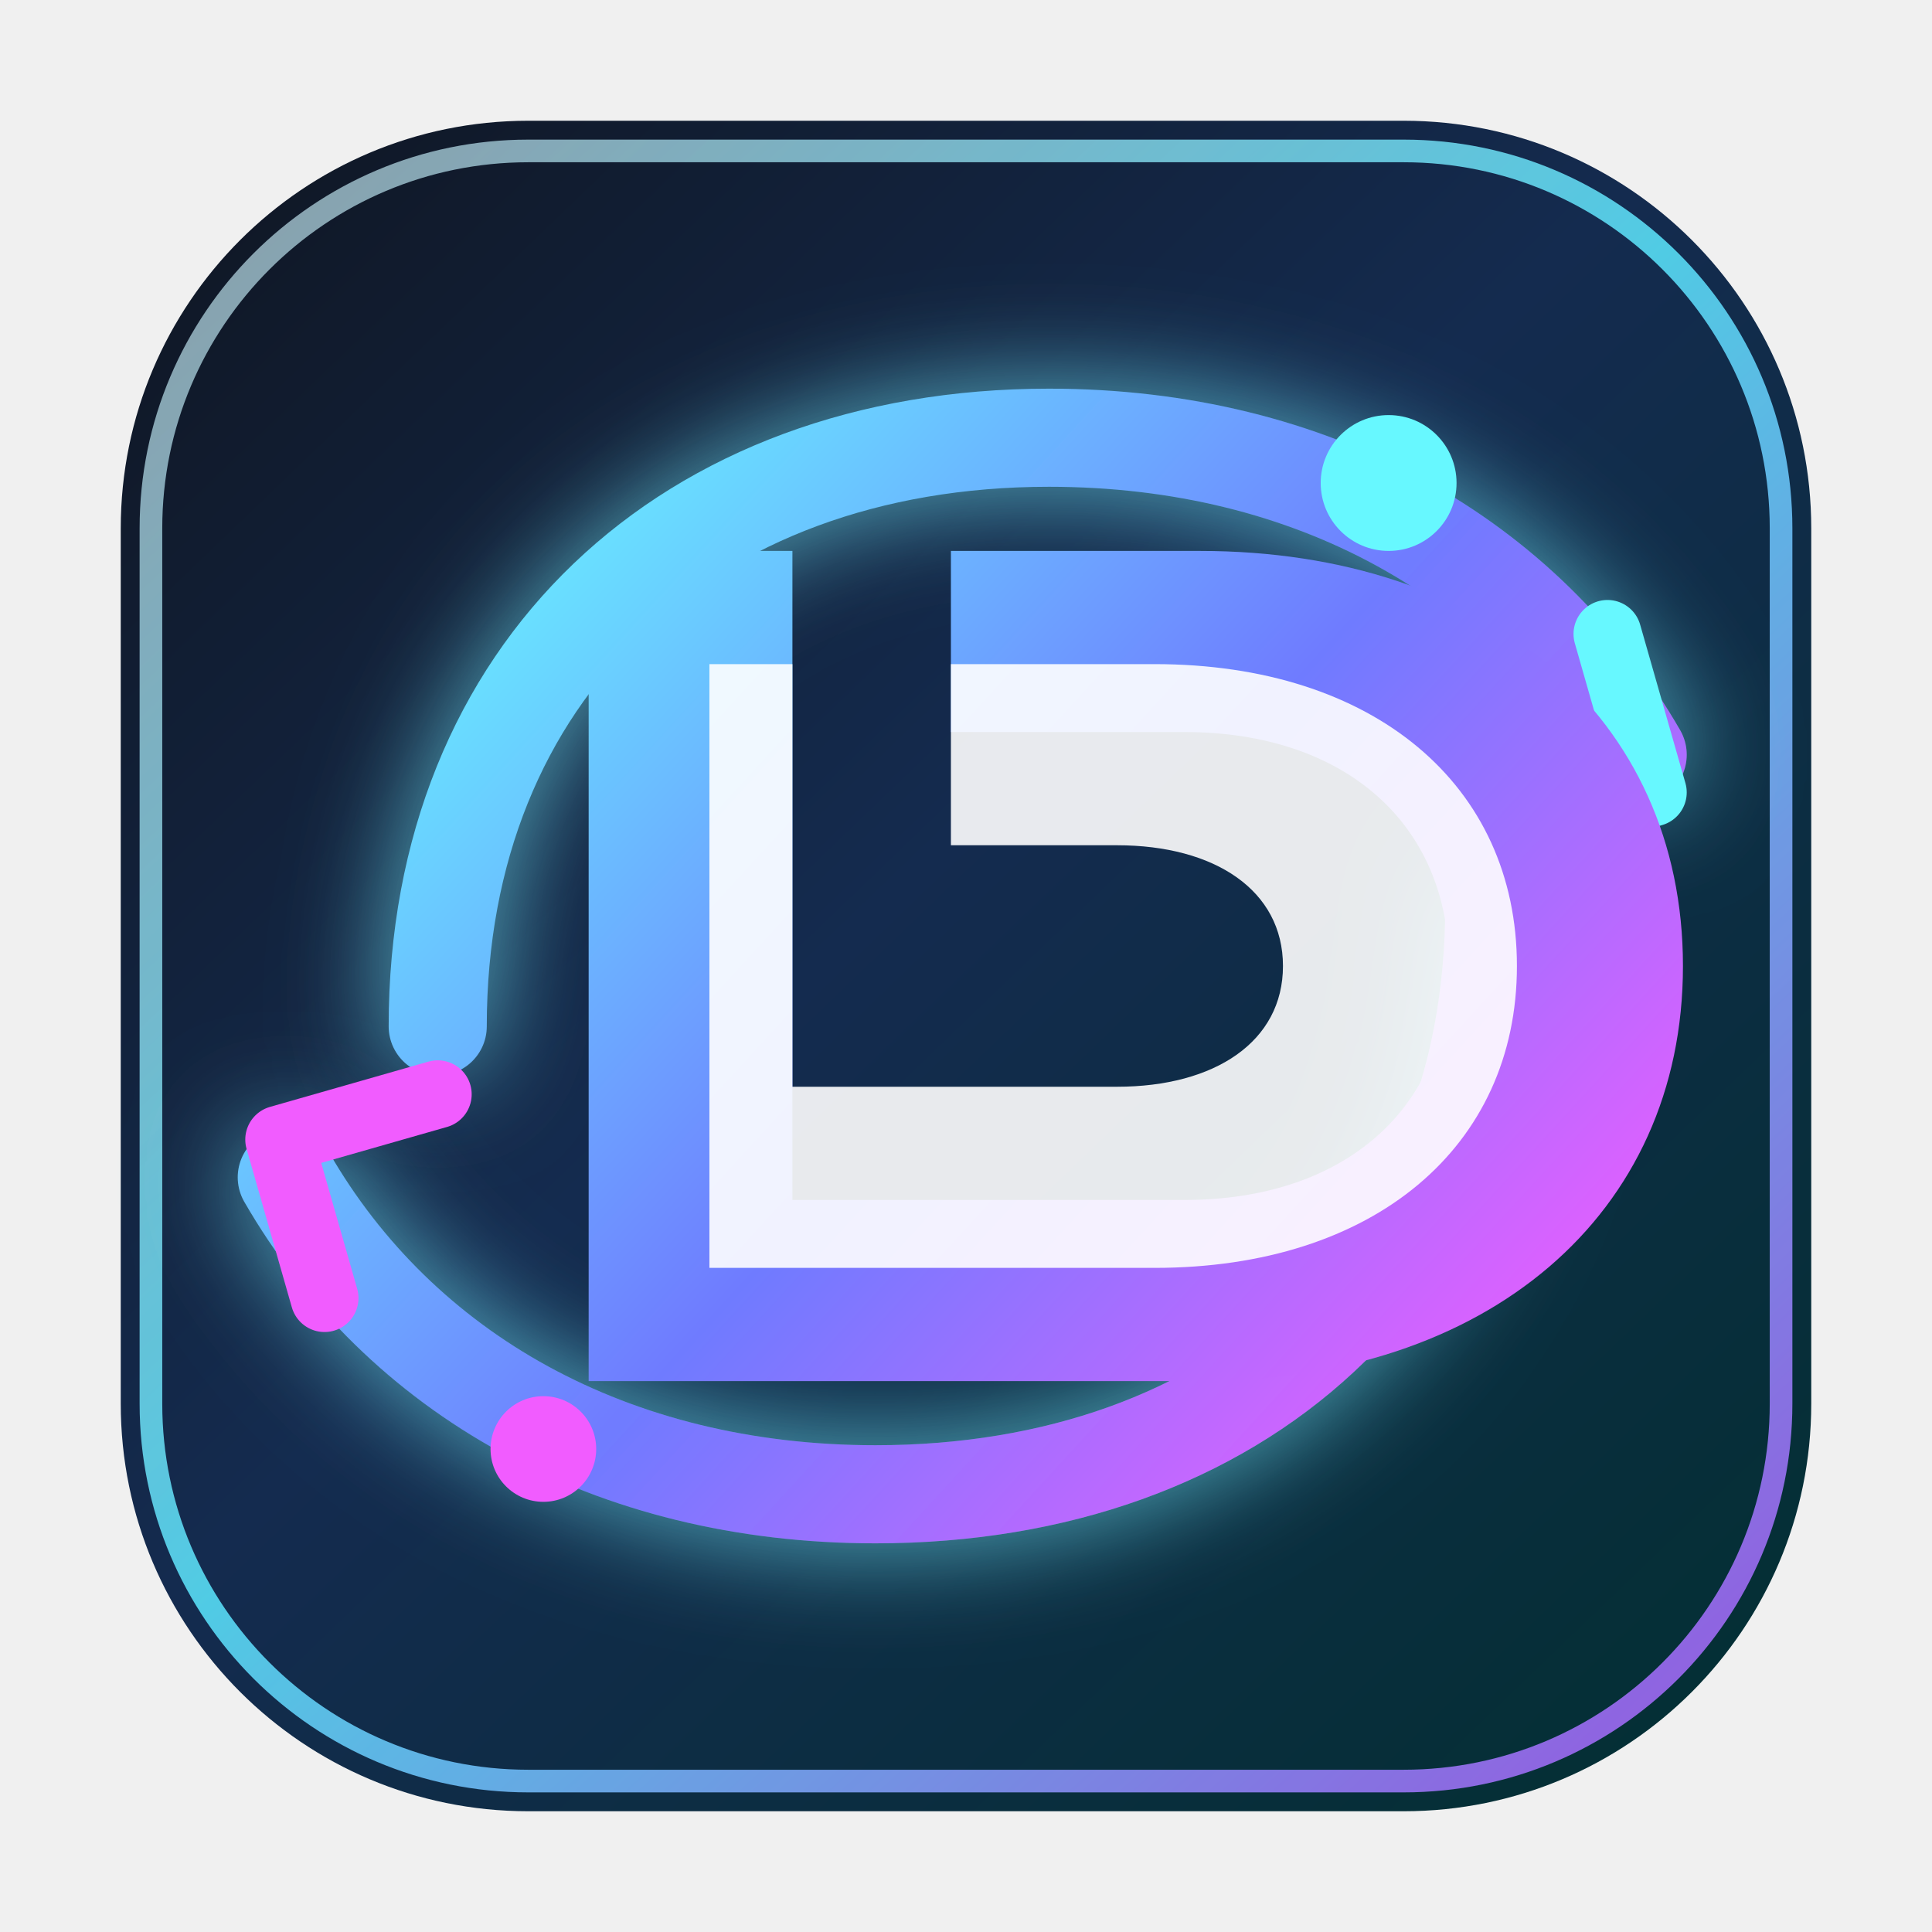
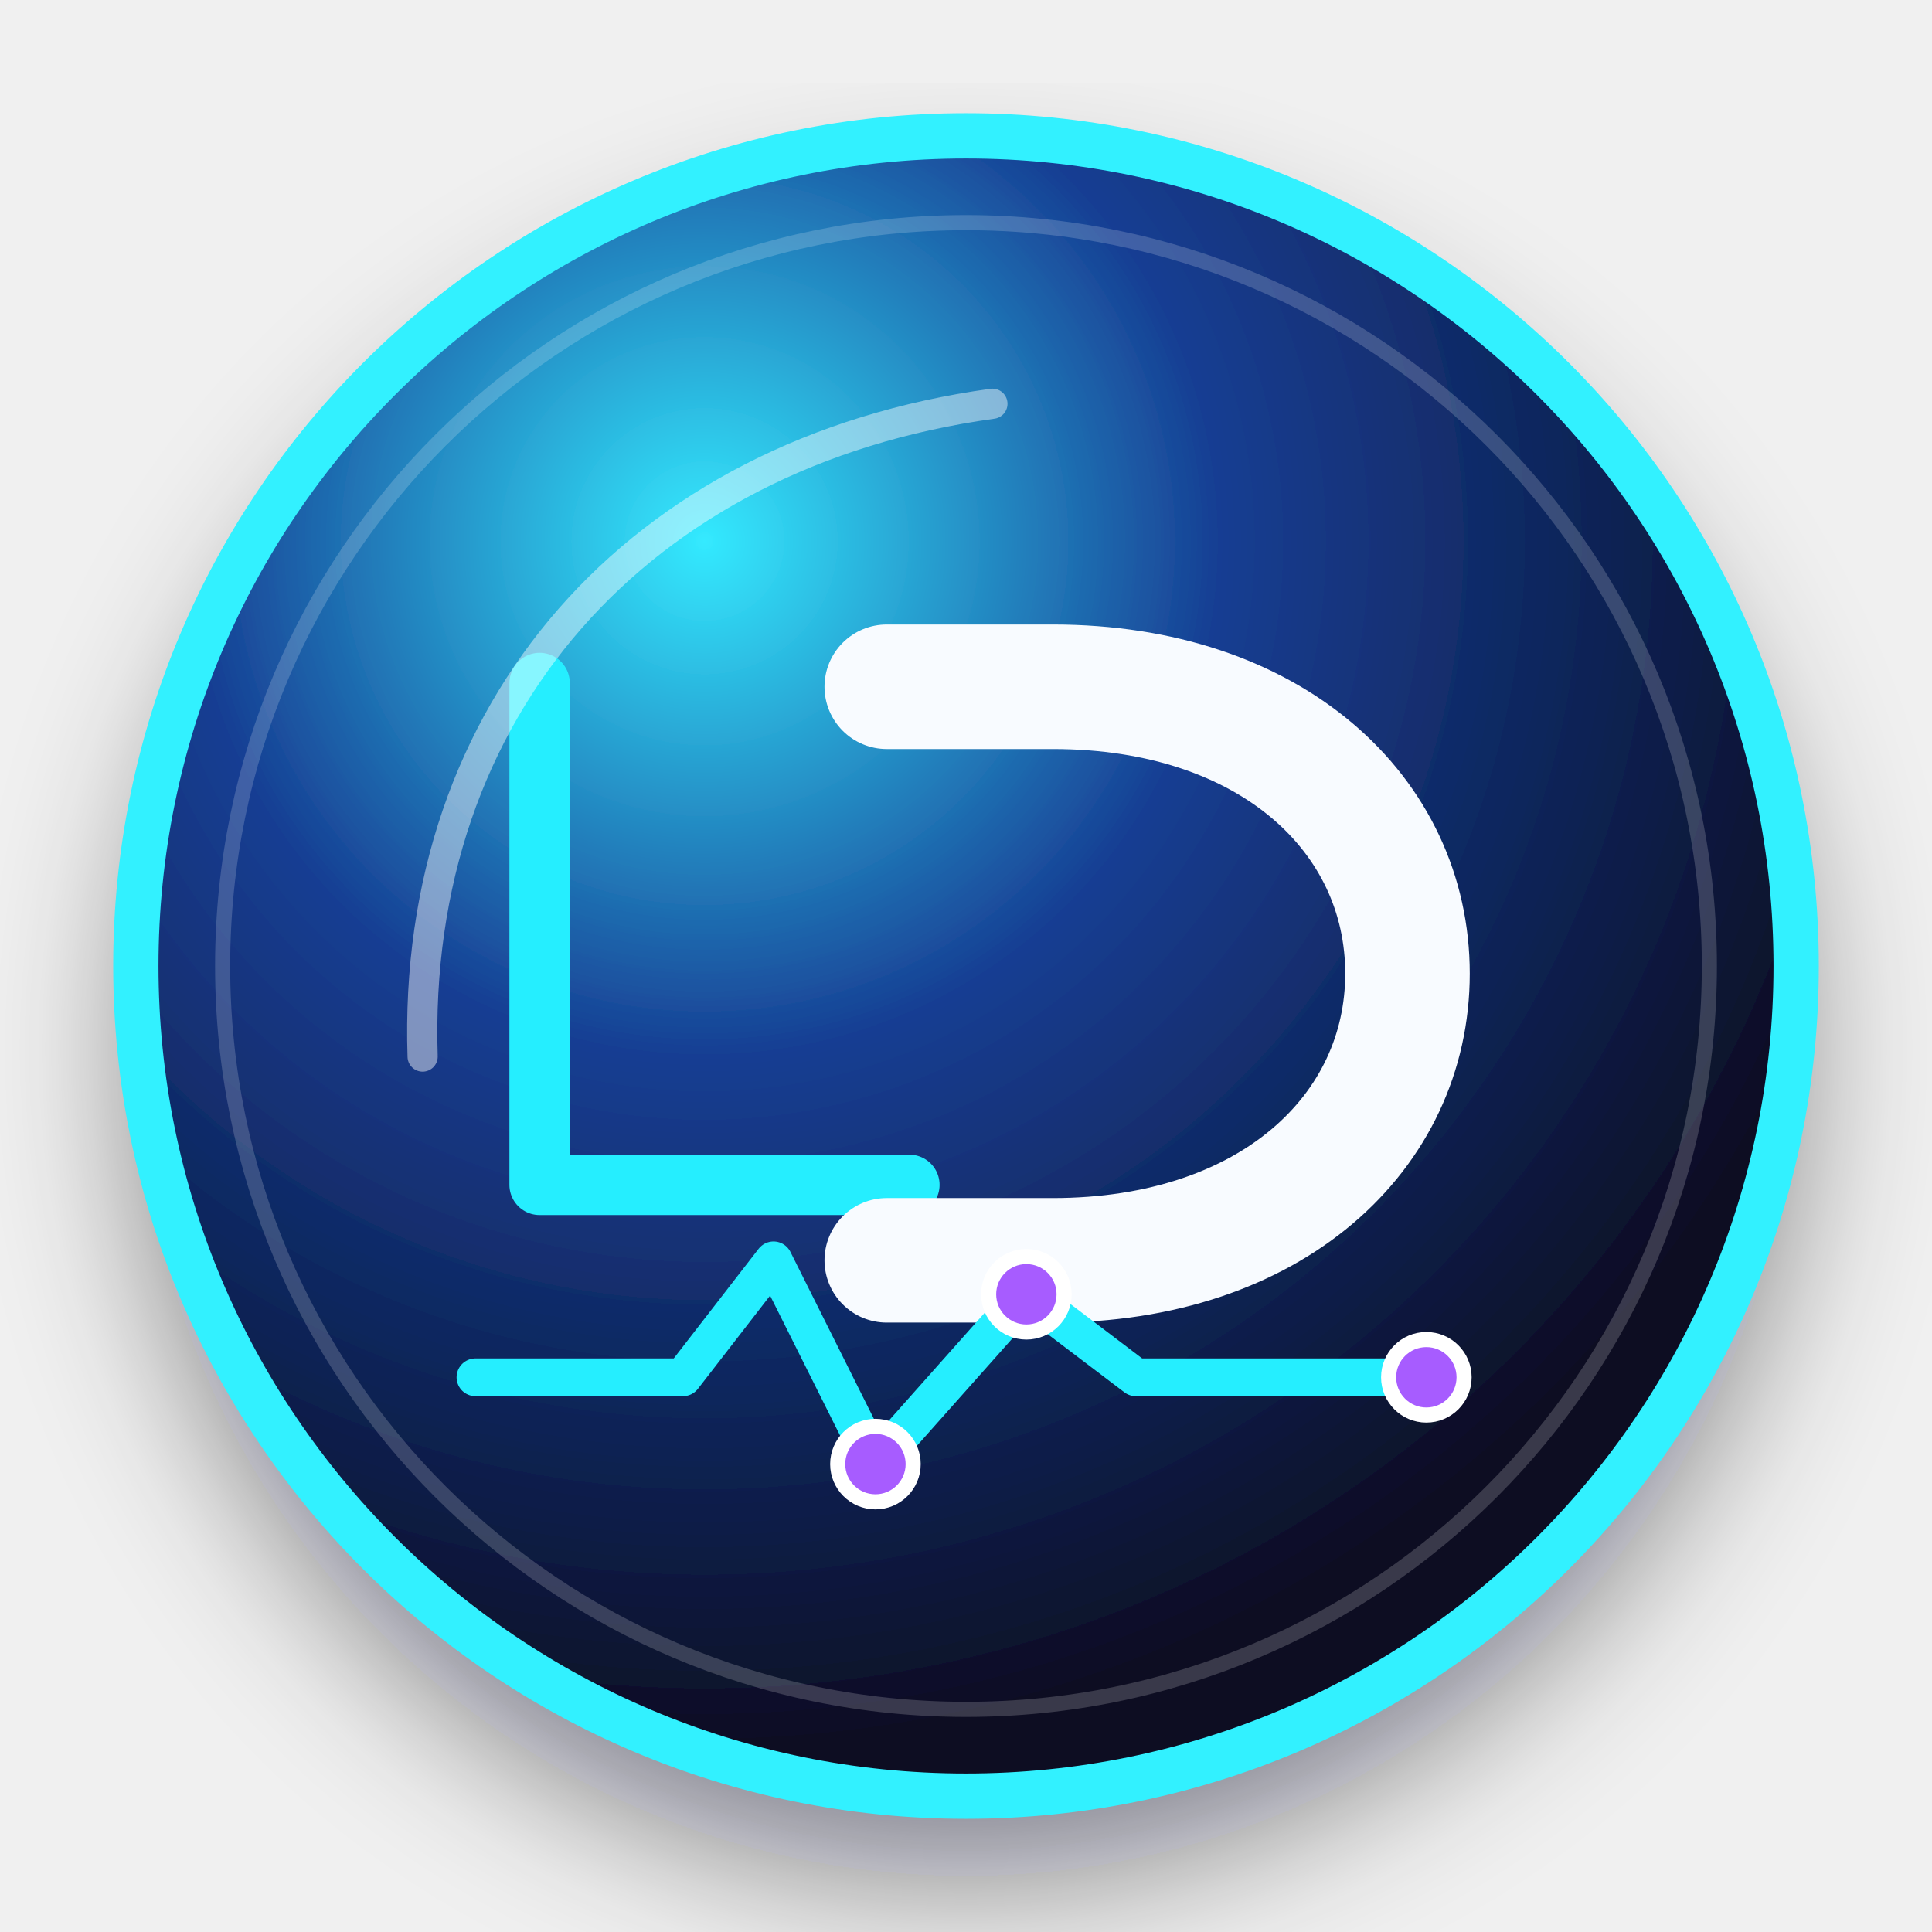
- <svg xmlns="http://www.w3.org/2000/svg" viewBox="0 0 256 256" aria-label="LiveDash logo">
+ <svg xmlns="http://www.w3.org/2000/svg" viewBox="0 0 512 512" role="img" aria-label="LiveDash">
  <defs>
-     <linearGradient id="bg" x1="32" y1="28" x2="224" y2="228" gradientUnits="userSpaceOnUse">
-       <stop stop-color="#101827" />
-       <stop offset=".45" stop-color="#142B4F" />
-       <stop offset="1" stop-color="#042F35" />
+     <radialGradient id="g" cx="34%" cy="24%" r="75%">
+       <stop offset="0" stop-color="#34eaff" />
+       <stop offset=".42" stop-color="#173e93" />
+       <stop offset="1" stop-color="#070c20" />
+     </radialGradient>
+     <linearGradient id="r" x1="70" y1="72" x2="438" y2="442">
+       <stop stop-color="#32f1ff" />
+       <stop offset=".52" stop-color="#5270ff" />
+       <stop offset="1" stop-color="#a75cff" />
    </linearGradient>
-     <linearGradient id="edge" x1="24" y1="16" x2="232" y2="240" gradientUnits="userSpaceOnUse">
-       <stop stop-color="#E0F7FF" stop-opacity=".7" />
-       <stop offset=".48" stop-color="#5BE7FF" />
-       <stop offset="1" stop-color="#B25CFF" />
-     </linearGradient>
-     <linearGradient id="mark" x1="60" y1="62" x2="204" y2="194" gradientUnits="userSpaceOnUse">
-       <stop stop-color="#67F8FF" />
-       <stop offset=".52" stop-color="#6F7BFF" />
-       <stop offset="1" stop-color="#F15CFF" />
-     </linearGradient>
-     <filter id="glow" x="-40%" y="-40%" width="180%" height="180%">
-       <feGaussianBlur stdDeviation="7" result="b" />
-       <feColorMatrix in="b" type="matrix" values="0 0 0 0 0.18 0 0 0 0 0.85 0 0 0 0 1 0 0 0 .72 0" />
-       <feBlend in="SourceGraphic" />
+     <filter id="s" x="-30%" y="-30%" width="160%" height="160%">
+       <feDropShadow dx="0" dy="22" stdDeviation="20" flood-color="#020617" flood-opacity=".45" />
    </filter>
  </defs>
-   <rect x="16" y="16" width="224" height="224" rx="54" fill="url(#bg)" />
-   <rect x="20" y="20" width="216" height="216" rx="50" fill="none" stroke="url(#edge)" stroke-width="3" opacity=".85" />
-   <path d="M58 136C58 89 91 58 139 58c35 0 63 16 78 42" fill="none" stroke="url(#mark)" stroke-width="13" stroke-linecap="round" filter="url(#glow)" />
-   <path d="M198 111l21-6-6-21" fill="none" stroke="#67F8FF" stroke-width="9" stroke-linecap="round" stroke-linejoin="round" />
-   <path d="M198 120c0 48-34 78-82 78-35 0-63-16-78-42" fill="none" stroke="url(#mark)" stroke-width="13" stroke-linecap="round" filter="url(#glow)" />
-   <path d="M58 145l-21 6 6 21" fill="none" stroke="#F15CFF" stroke-width="9" stroke-linecap="round" stroke-linejoin="round" />
-   <path d="M78 73h27v86h52c21 0 35-12 35-31s-14-31-35-31h-31V73h33c38 0 64 22 64 55s-26 55-64 55H78V73z" fill="url(#mark)" />
-   <path d="M94 88h11v56h43c13 0 22-6 22-16s-9-16-22-16h-22V88h27c29 0 48 16 48 40s-19 40-48 40H94V88z" fill="#FFFFFF" opacity=".9" />
-   <circle cx="184" cy="64" r="9" fill="#67F8FF" />
-   <circle cx="72" cy="192" r="7" fill="#F15CFF" />
+   <circle cx="256" cy="256" r="220" fill="url(#g)" filter="url(#s)" />
+   <circle cx="256" cy="256" r="220" fill="none" stroke="url(#r)" stroke-width="12" />
+   <circle cx="256" cy="256" r="197" fill="none" stroke="#fff" stroke-opacity=".18" stroke-width="4" />
+   <path d="M143 181v133h98" fill="none" stroke="#25eeff" stroke-width="16" stroke-linecap="round" stroke-linejoin="round" />
+   <path d="M235 182h44c58 0 94 34 94 76s-36 76-94 76h-44" fill="none" stroke="#f8fbff" stroke-width="33" stroke-linecap="round" stroke-linejoin="round" />
+   <path d="M126 365h55l24-31 27 54 40-45 29 22h77" fill="none" stroke="#25eeff" stroke-width="10" stroke-linecap="round" stroke-linejoin="round" />
+   <circle cx="232" cy="388" r="10" fill="#a75cff" stroke="#fff" stroke-width="4" />
+   <circle cx="272" cy="343" r="10" fill="#a75cff" stroke="#fff" stroke-width="4" />
+   <circle cx="378" cy="365" r="10" fill="#a75cff" stroke="#fff" stroke-width="4" />
+   <path d="M112 280c-3-92 57-160 151-173" fill="none" stroke="#fff" stroke-opacity=".45" stroke-width="8" stroke-linecap="round" />
</svg>
